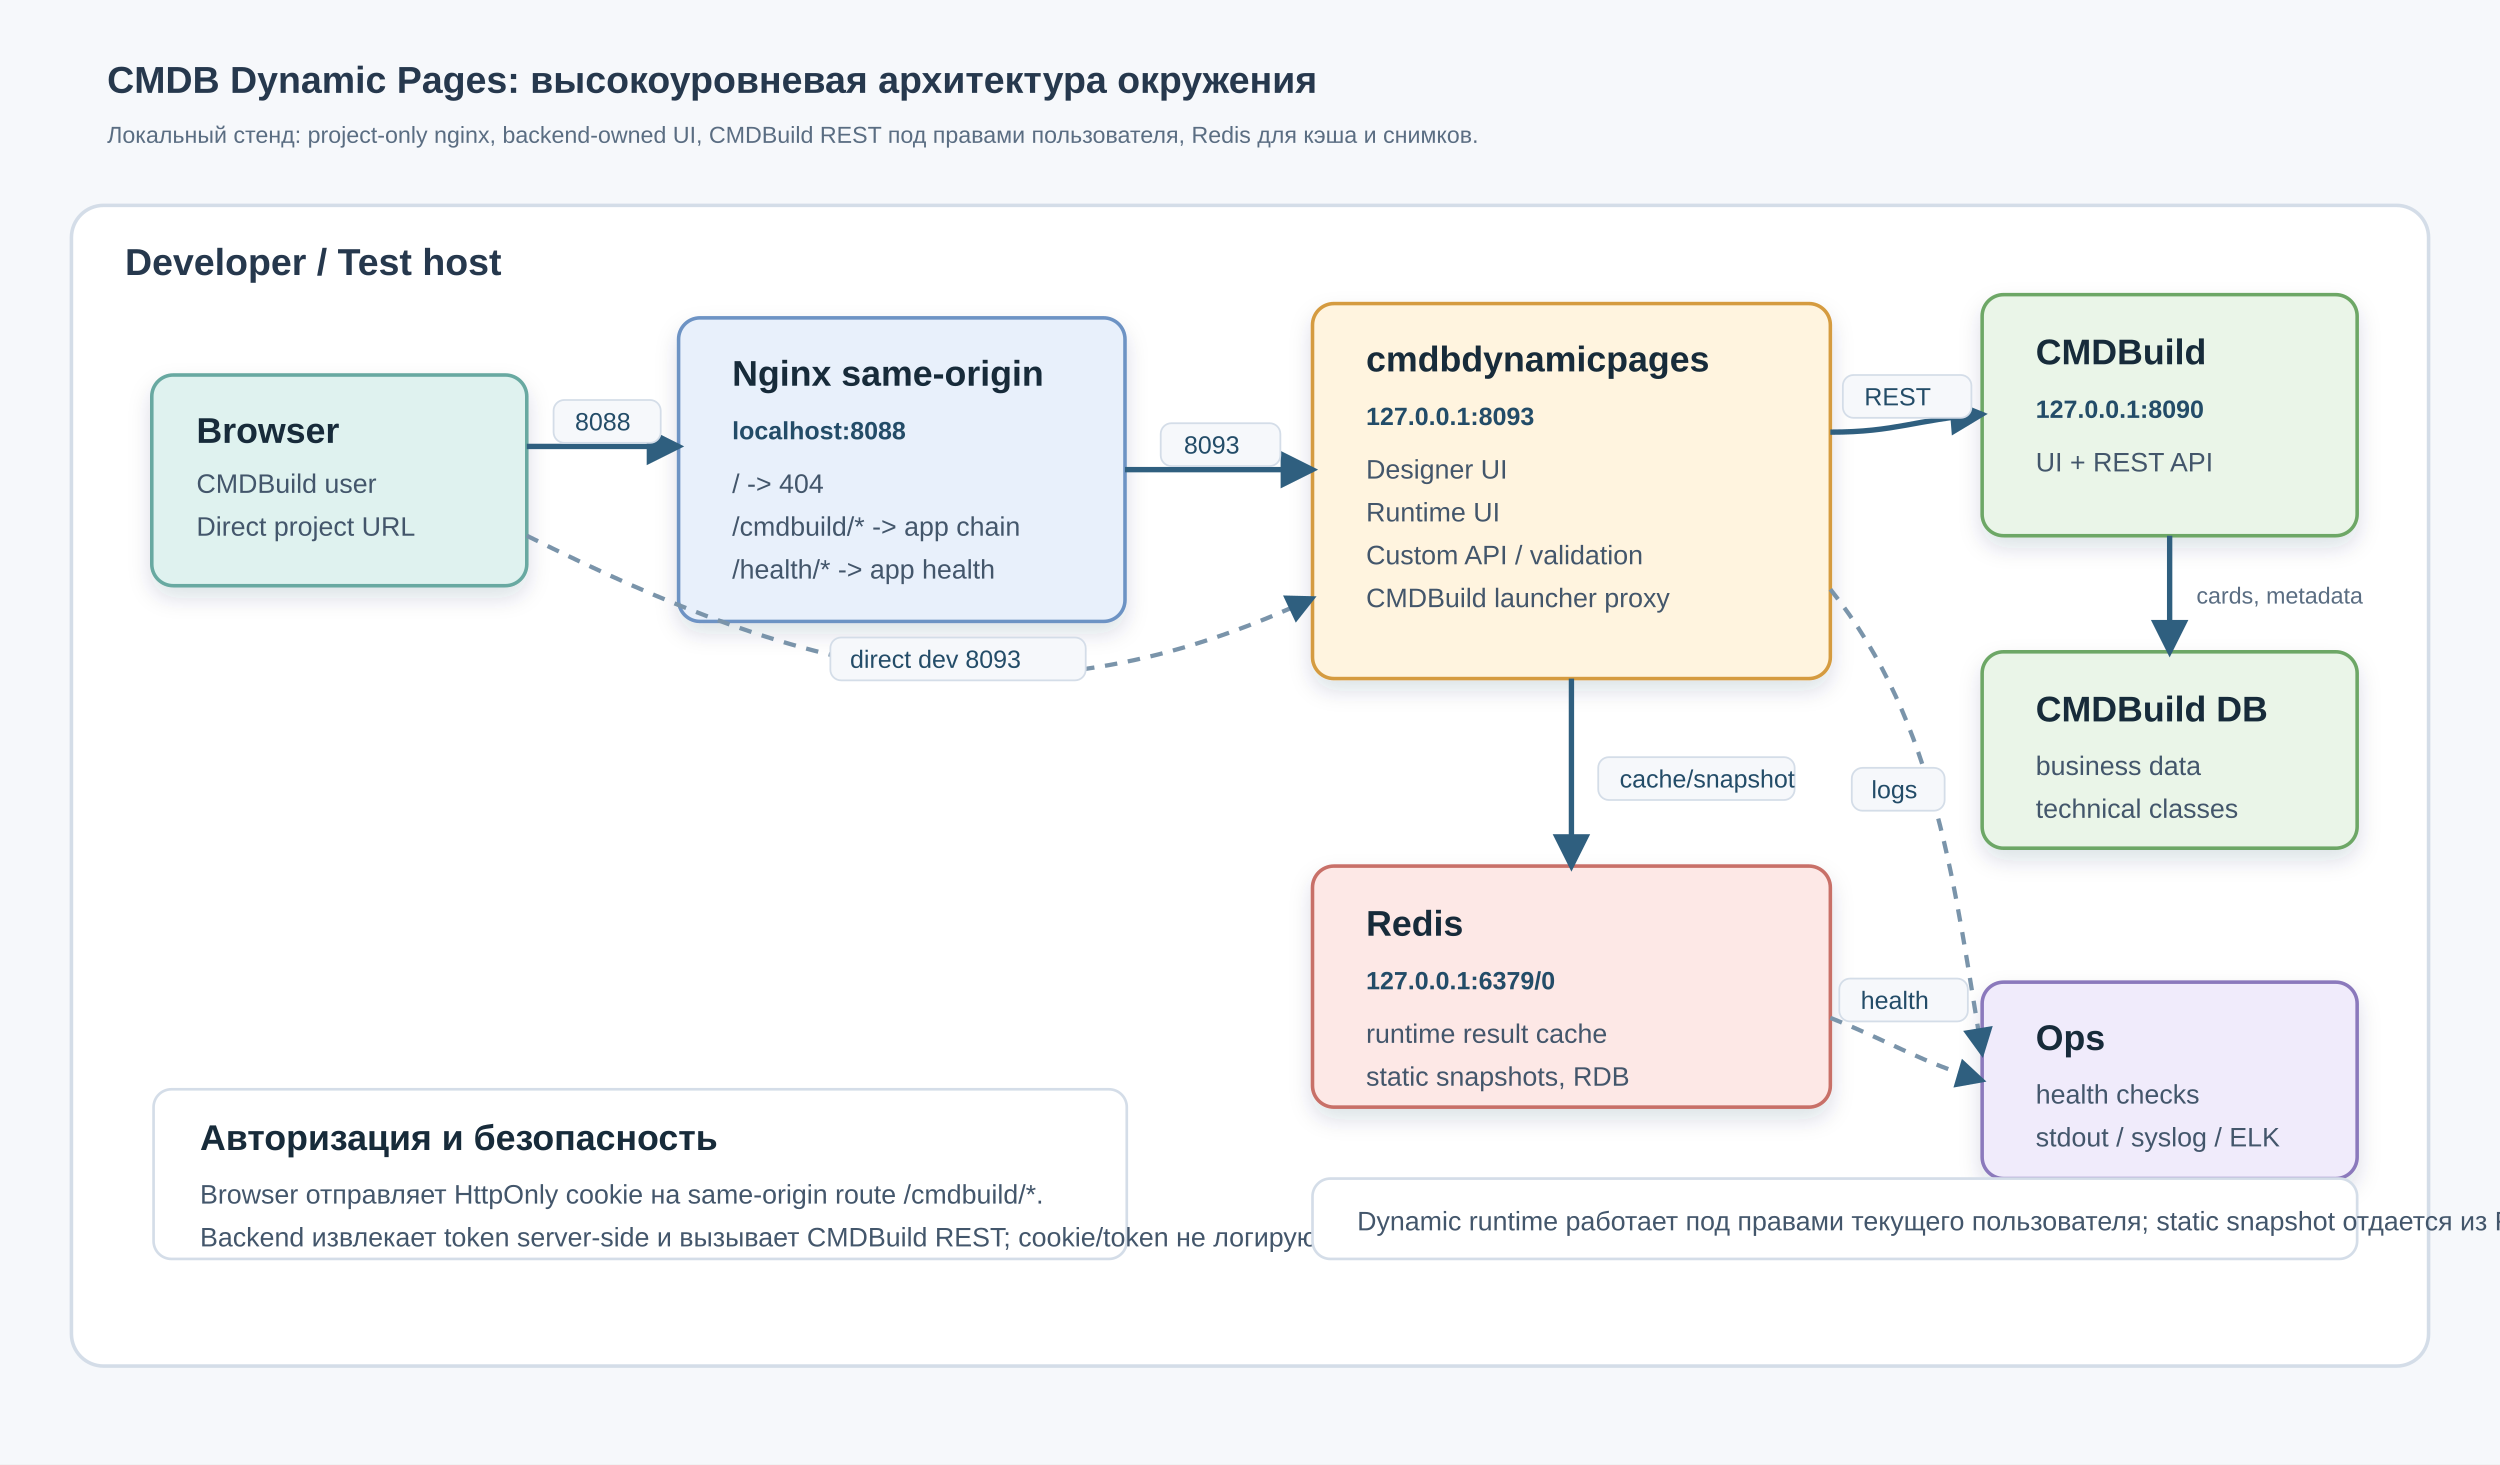
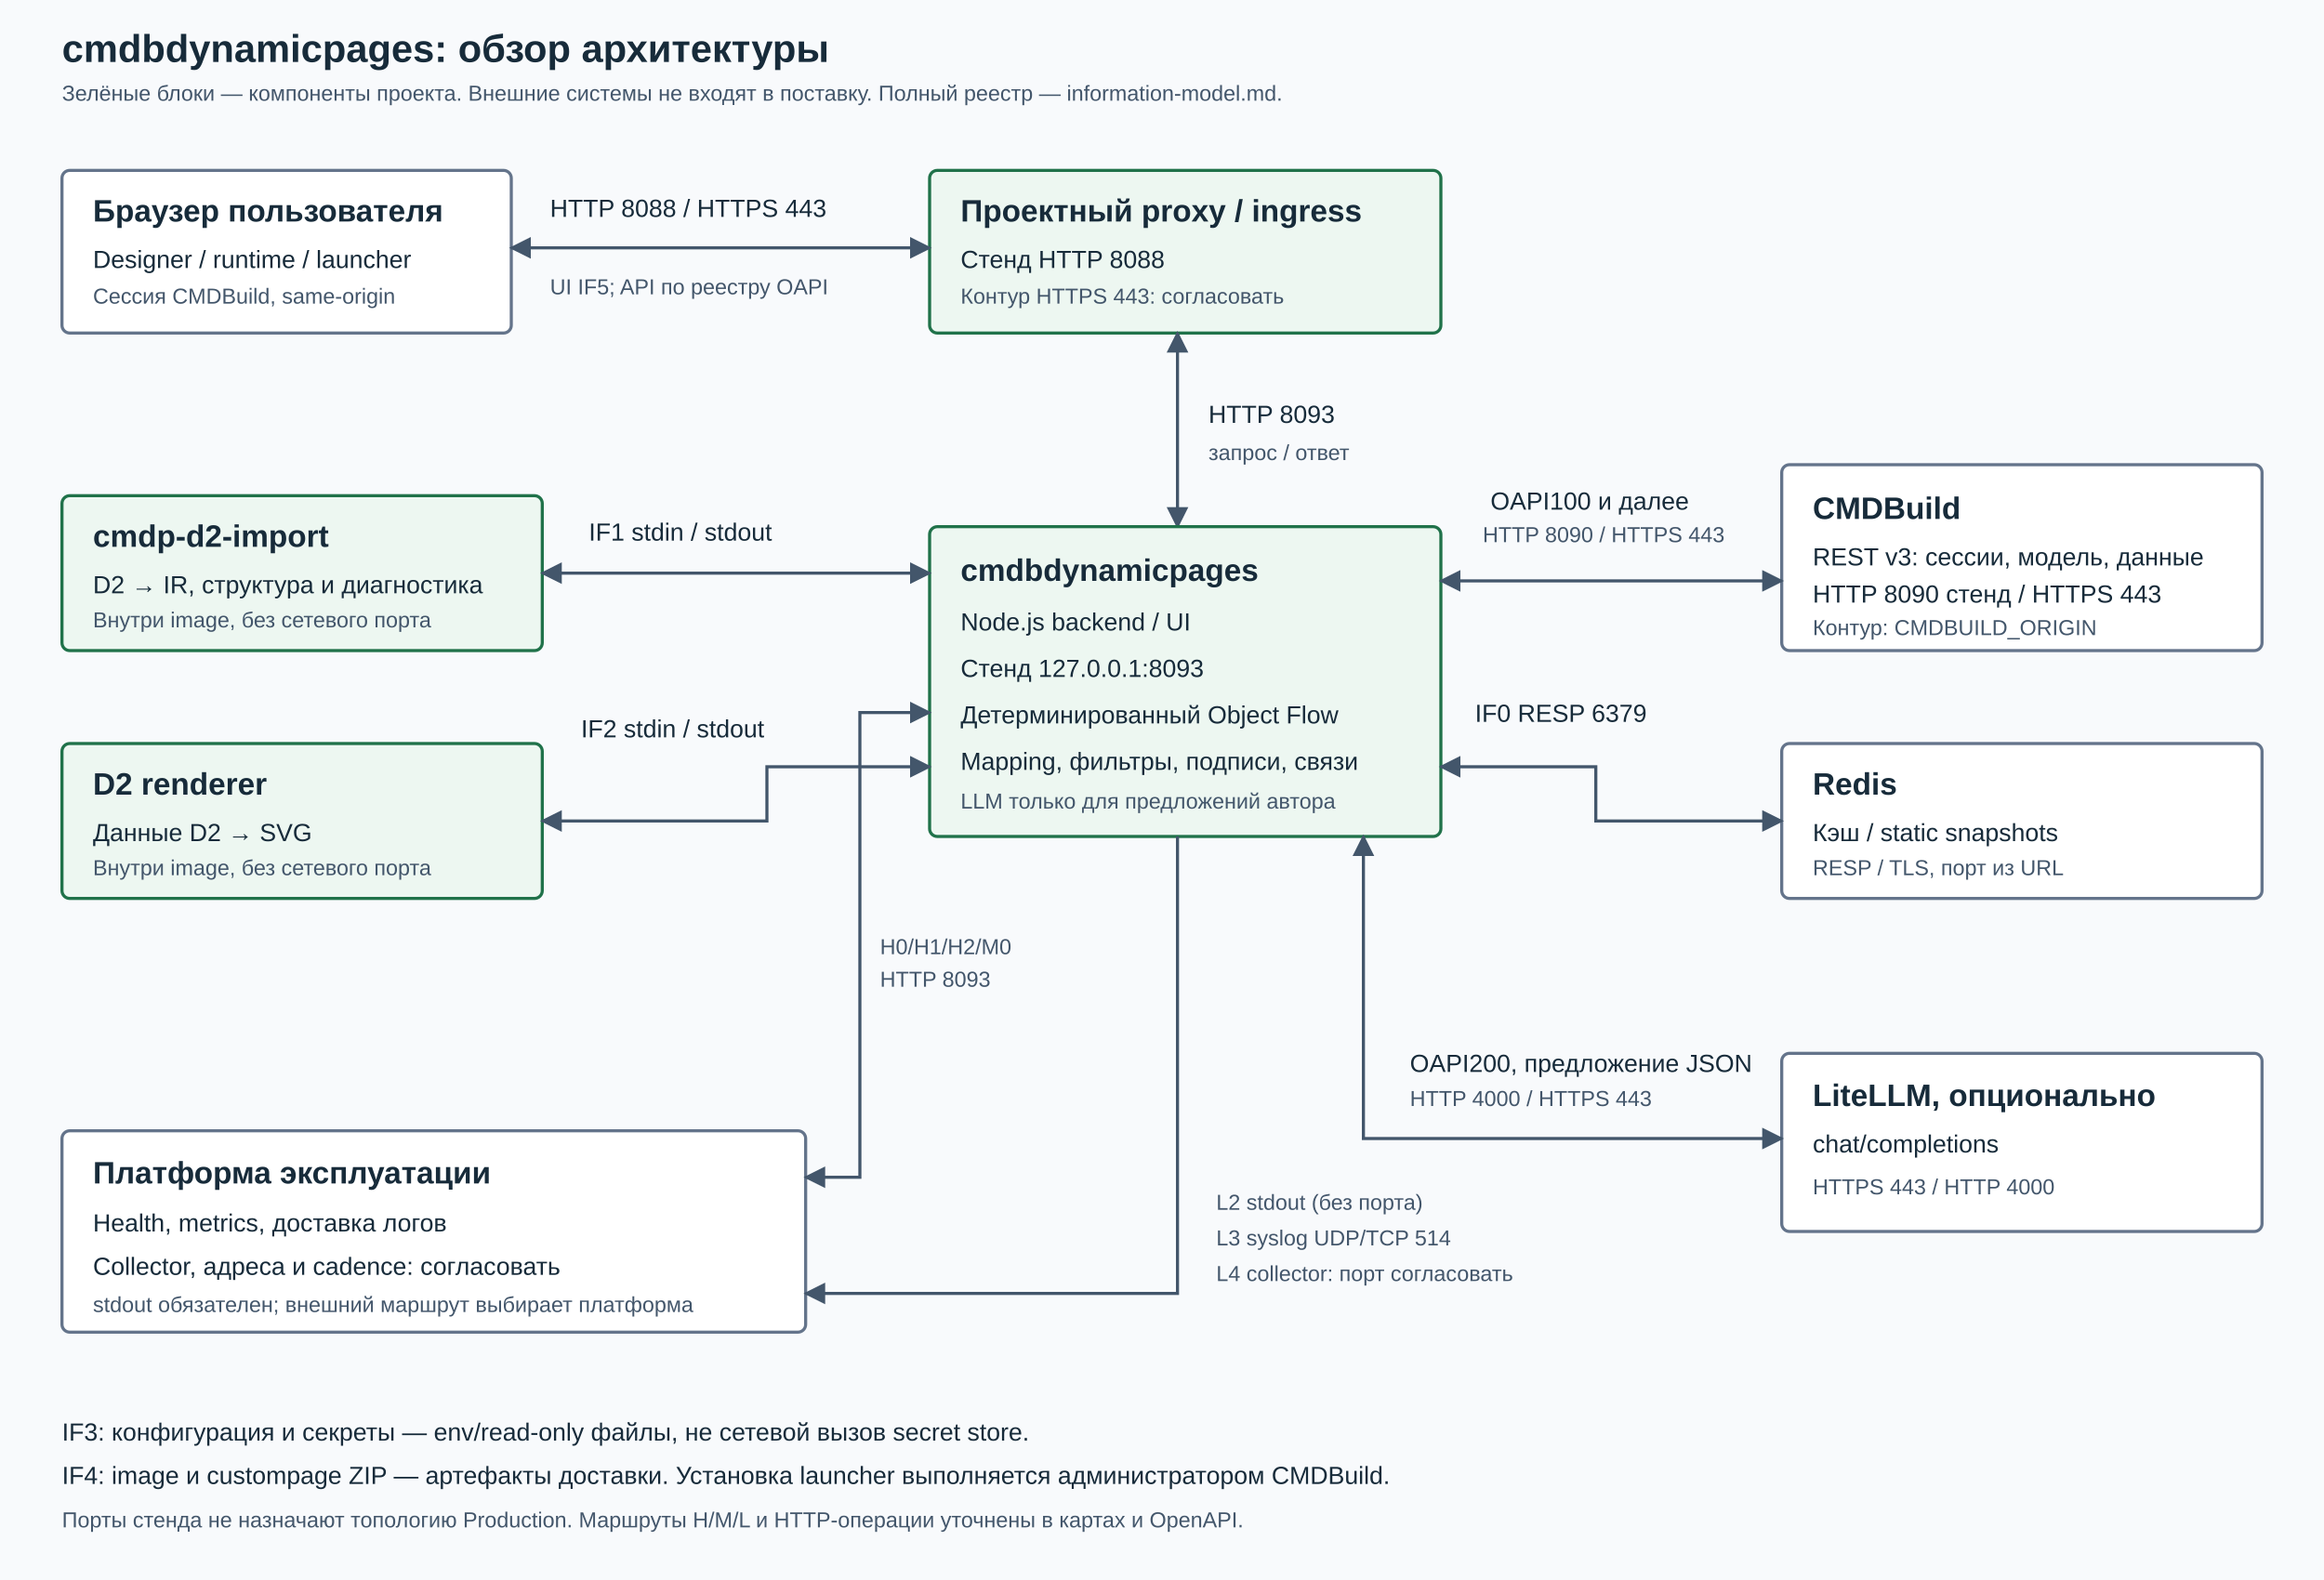
- <svg xmlns="http://www.w3.org/2000/svg" width="1400" height="820" viewBox="0 0 1400 820" role="img" aria-labelledby="title desc">
+ <svg xmlns="http://www.w3.org/2000/svg" width="1500" height="1020" viewBox="0 0 1500 1020" role="img" aria-labelledby="title desc">
  <defs>
-     <marker id="arrow" viewBox="0 0 10 10" refX="8.5" refY="5" markerWidth="7" markerHeight="7" orient="auto-start-reverse">
-       <path d="M 0 0 L 10 5 L 0 10 z" fill="#2f5f7f" />
+     <marker id="arrow" viewBox="0 0 10 10" refX="9" refY="5" markerWidth="7" markerHeight="7" orient="auto-start-reverse">
+       <path d="M 0 0 L 10 5 L 0 10 z" fill="#43566b" />
    </marker>
-     <filter id="shadow" x="-8%" y="-12%" width="116%" height="130%">
-       <feDropShadow dx="0" dy="6" stdDeviation="6" flood-color="#16324f" flood-opacity="0.14" />
-     </filter>
    <style>
-       .bg{fill:#f6f8fb}
-       .zone{fill:#ffffff;stroke:#d4dde8;stroke-width:2}
-       .zone-title{font:700 21px Arial,sans-serif;fill:#26384d}
-       .box{filter:url(#shadow);stroke-width:2}
-       .box-title{font:700 20px Arial,sans-serif;fill:#172b3a}
-       .box-text{font:15px Arial,sans-serif;fill:#43566b}
-       .small{font:13px Arial,sans-serif;fill:#5a6d82}
-       .port{font:700 14px Arial,sans-serif;fill:#234c68}
-       .flow{stroke:#2f5f7f;stroke-width:3;fill:none;marker-end:url(#arrow)}
-       .flow-soft{stroke:#7a94aa;stroke-width:2.4;fill:none;marker-end:url(#arrow);stroke-dasharray:7 6}
-       .label{font:14px Arial,sans-serif;fill:#234c68}
-       .label-bg{fill:#f6f8fb;stroke:#d4dde8}
-       .browser{fill:#dff2ef;stroke:#68a9a1}
-       .front{fill:#e8f0fb;stroke:#6d93c4}
-       .app{fill:#fff4df;stroke:#d59b3f}
-       .cmdb{fill:#eaf5e8;stroke:#6da766}
-       .redis{fill:#fde8e6;stroke:#c86f67}
-       .ops{fill:#f0ebfb;stroke:#8b79bc}
-       .note{fill:#ffffff;stroke:#d4dde8;stroke-width:1.5}
+       text{font:16px Arial,sans-serif;fill:#172b3a}
+       .title{font-size:25px;font-weight:bold}.heading{font-size:20px;font-weight:bold}
+       .note{font-size:14px;fill:#43566b}.box{fill:#fff;stroke:#64748b;stroke-width:2}
+       .owned{fill:#edf7f1;stroke:#20724a;stroke-width:2}
+       .flow{fill:none;stroke:#43566b;stroke-width:2;marker-start:url(#arrow);marker-end:url(#arrow)}
+       .oneway{fill:none;stroke:#43566b;stroke-width:2;marker-end:url(#arrow)}
    </style>
  </defs>
-   <rect class="bg" width="1400" height="820" />
-   <text x="60" y="52" class="zone-title">CMDB Dynamic Pages: высокоуровневая архитектура окружения</text>
-   <text x="60" y="80" class="small">Локальный стенд: project-only nginx, backend-owned UI, CMDBuild REST под правами пользователя, Redis для кэша и снимков.</text>
-   <rect x="40" y="115" width="1320" height="650" rx="18" class="zone" />
-   <text x="70" y="154" class="zone-title">Developer / Test host</text>
-   <rect x="85" y="210" width="210" height="118" rx="12" class="box browser" />
-   <text x="110" y="248" class="box-title">Browser</text>
-   <text x="110" y="276" class="box-text">CMDBuild user</text>
-   <text x="110" y="300" class="box-text">Direct project URL</text>
-   <rect x="380" y="178" width="250" height="170" rx="12" class="box front" />
-   <text x="410" y="216" class="box-title">Nginx same-origin</text>
-   <text x="410" y="246" class="port">localhost:8088</text>
-   <text x="410" y="276" class="box-text">/ -&gt; 404</text>
-   <text x="410" y="300" class="box-text">/cmdbuild/* -&gt; app chain</text>
-   <text x="410" y="324" class="box-text">/health/* -&gt; app health</text>
-   <rect x="735" y="170" width="290" height="210" rx="12" class="box app" />
-   <text x="765" y="208" class="box-title">cmdbdynamicpages</text>
-   <text x="765" y="238" class="port">127.0.0.1:8093</text>
-   <text x="765" y="268" class="box-text">Designer UI</text>
-   <text x="765" y="292" class="box-text">Runtime UI</text>
-   <text x="765" y="316" class="box-text">Custom API / validation</text>
-   <text x="765" y="340" class="box-text">CMDBuild launcher proxy</text>
-   <rect x="1110" y="165" width="210" height="135" rx="12" class="box cmdb" />
-   <text x="1140" y="204" class="box-title">CMDBuild</text>
-   <text x="1140" y="234" class="port">127.0.0.1:8090</text>
-   <text x="1140" y="264" class="box-text">UI + REST API</text>
-   <rect x="1110" y="365" width="210" height="110" rx="12" class="box cmdb" />
-   <text x="1140" y="404" class="box-title">CMDBuild DB</text>
-   <text x="1140" y="434" class="box-text">business data</text>
-   <text x="1140" y="458" class="box-text">technical classes</text>
-   <rect x="735" y="485" width="290" height="135" rx="12" class="box redis" />
-   <text x="765" y="524" class="box-title">Redis</text>
-   <text x="765" y="554" class="port">127.0.0.1:6379/0</text>
-   <text x="765" y="584" class="box-text">runtime result cache</text>
-   <text x="765" y="608" class="box-text">static snapshots, RDB</text>
-   <rect x="1110" y="550" width="210" height="110" rx="12" class="box ops" />
-   <text x="1140" y="588" class="box-title">Ops</text>
-   <text x="1140" y="618" class="box-text">health checks</text>
-   <text x="1140" y="642" class="box-text">stdout / syslog / ELK</text>
-   <path class="flow" d="M295 250 C330 250 342 250 380 250" />
-   <rect x="310" y="224" width="60" height="24" rx="6" class="label-bg" />
-   <text x="322" y="241" class="label">8088</text>
-   <path class="flow" d="M630 263 C675 263 690 263 735 263" />
-   <rect x="650" y="237" width="67" height="24" rx="6" class="label-bg" />
-   <text x="663" y="254" class="label">8093</text>
-   <path class="flow-soft" d="M295 300 C455 380 575 410 735 335" />
-   <rect x="465" y="357" width="143" height="24" rx="6" class="label-bg" />
-   <text x="476" y="374" class="label">direct dev 8093</text>
-   <path class="flow" d="M1025 242 C1062 242 1072 235 1110 232" />
-   <rect x="1032" y="210" width="72" height="24" rx="6" class="label-bg" />
-   <text x="1044" y="227" class="label">REST</text>
-   <path class="flow" d="M1215 300 C1215 330 1215 340 1215 365" />
-   <text x="1230" y="338" class="small">cards, metadata</text>
-   <path class="flow" d="M880 380 C880 420 880 445 880 485" />
-   <rect x="895" y="424" width="110" height="24" rx="6" class="label-bg" />
-   <text x="907" y="441" class="label">cache/snapshot</text>
-   <path class="flow-soft" d="M1025 570 C1060 584 1076 595 1110 605" />
-   <rect x="1030" y="548" width="72" height="24" rx="6" class="label-bg" />
-   <text x="1042" y="565" class="label">health</text>
-   <path class="flow-soft" d="M1025 330 C1085 405 1095 500 1110 590" />
-   <rect x="1037" y="430" width="52" height="24" rx="6" class="label-bg" />
-   <text x="1048" y="447" class="label">logs</text>
-   <rect x="86" y="610" width="545" height="95" rx="10" class="note" />
-   <text x="112" y="644" class="box-title">Авторизация и безопасность</text>
-   <text x="112" y="674" class="box-text">Browser отправляет HttpOnly cookie на same-origin route /cmdbuild/*.</text>
-   <text x="112" y="698" class="box-text">Backend извлекает token server-side и вызывает CMDBuild REST; cookie/token не логируются.</text>
-   <rect x="735" y="660" width="585" height="45" rx="10" class="note" />
-   <text x="760" y="689" class="box-text">Dynamic runtime работает под правами текущего пользователя; static snapshot отдается из Redis после публикации редактором.</text>
+   <rect width="1500" height="1020" fill="#f8fafc" />
+   <text x="40" y="40" class="title">cmdbdynamicpages: обзор архитектуры</text>
+   <text x="40" y="65" class="note">Зелёные блоки — компоненты проекта. Внешние системы не входят в поставку. Полный реестр — information-model.md.</text>
+   <rect x="40" y="110" width="290" height="105" rx="5" class="box" />
+   <text x="60" y="143" class="heading">Браузер пользователя</text>
+   <text x="60" y="173">Designer / runtime / launcher</text>
+   <text x="60" y="196" class="note">Сессия CMDBuild, same-origin</text>
+   <rect x="600" y="110" width="330" height="105" rx="5" class="owned" />
+   <text x="620" y="143" class="heading">Проектный proxy / ingress</text>
+   <text x="620" y="173">Стенд HTTP 8088</text>
+   <text x="620" y="196" class="note">Контур HTTPS 443: согласовать</text>
+   <path d="M 330 160 L 600 160" class="flow" />
+   <text x="355" y="140">HTTP 8088 / HTTPS 443</text>
+   <text x="355" y="190" class="note">UI IF5; API по реестру OAPI</text>
+   <path d="M 760 215 L 760 340" class="flow" />
+   <text x="780" y="273">HTTP 8093</text>
+   <text x="780" y="297" class="note">запрос / ответ</text>
+   <rect x="600" y="340" width="330" height="200" rx="5" class="owned" />
+   <text x="620" y="375" class="heading">cmdbdynamicpages</text>
+   <text x="620" y="407">Node.js backend / UI</text>
+   <text x="620" y="437">Стенд 127.0.0.1:8093</text>
+   <text x="620" y="467">Детерминированный Object Flow</text>
+   <text x="620" y="497">Mapping, фильтры, подписи, связи</text>
+   <text x="620" y="522" class="note">LLM только для предложений автора</text>
+   <rect x="40" y="320" width="310" height="100" rx="5" class="owned" />
+   <text x="60" y="353" class="heading">cmdp-d2-import</text>
+   <text x="60" y="383">D2 → IR, структура и диагностика</text>
+   <text x="60" y="405" class="note">Внутри image, без сетевого порта</text>
+   <path d="M 350 370 L 600 370" class="flow" />
+   <text x="380" y="349">IF1 stdin / stdout</text>
+   <rect x="40" y="480" width="310" height="100" rx="5" class="owned" />
+   <text x="60" y="513" class="heading">D2 renderer</text>
+   <text x="60" y="543">Данные D2 → SVG</text>
+   <text x="60" y="565" class="note">Внутри image, без сетевого порта</text>
+   <path d="M 350 530 L 495 530 L 495 495 L 600 495" class="flow" />
+   <text x="375" y="476">IF2 stdin / stdout</text>
+   <rect x="1150" y="300" width="310" height="120" rx="5" class="box" />
+   <text x="1170" y="335" class="heading">CMDBuild</text>
+   <text x="1170" y="365">REST v3: сессии, модель, данные</text>
+   <text x="1170" y="389">HTTP 8090 стенд / HTTPS 443</text>
+   <text x="1170" y="410" class="note">Контур: CMDBUILD_ORIGIN</text>
+   <path d="M 930 375 L 1150 375" class="flow" />
+   <text x="962" y="329">OAPI100 и далее</text>
+   <text x="957" y="350" class="note">HTTP 8090 / HTTPS 443</text>
+   <rect x="1150" y="480" width="310" height="100" rx="5" class="box" />
+   <text x="1170" y="513" class="heading">Redis</text>
+   <text x="1170" y="543">Кэш / static snapshots</text>
+   <text x="1170" y="565" class="note">RESP / TLS, порт из URL</text>
+   <path d="M 930 495 L 1030 495 L 1030 530 L 1150 530" class="flow" />
+   <text x="952" y="466">IF0 RESP 6379</text>
+   <rect x="1150" y="680" width="310" height="115" rx="5" class="box" />
+   <text x="1170" y="714" class="heading">LiteLLM, опционально</text>
+   <text x="1170" y="744">chat/completions</text>
+   <text x="1170" y="771" class="note">HTTPS 443 / HTTP 4000</text>
+   <path d="M 880 540 L 880 735 L 1150 735" class="flow" />
+   <text x="910" y="692">OAPI200, предложение JSON</text>
+   <text x="910" y="714" class="note">HTTP 4000 / HTTPS 443</text>
+   <rect x="40" y="730" width="480" height="130" rx="5" class="box" />
+   <text x="60" y="764" class="heading">Платформа эксплуатации</text>
+   <text x="60" y="795">Health, metrics, доставка логов</text>
+   <text x="60" y="823">Collector, адреса и cadence: согласовать</text>
+   <text x="60" y="847" class="note">stdout обязателен; внешний маршрут выбирает платформа</text>
+   <path d="M 600 460 L 555 460 L 555 760 L 520 760" class="flow" />
+   <text x="568" y="616" class="note">H0/H1/H2/M0</text>
+   <text x="568" y="637" class="note">HTTP 8093</text>
+   <path d="M 760 540 L 760 835 L 520 835" class="oneway" />
+   <text x="785" y="781" class="note">L2 stdout (без порта)</text>
+   <text x="785" y="804" class="note">L3 syslog UDP/TCP 514</text>
+   <text x="785" y="827" class="note">L4 collector: порт согласовать</text>
+   <text x="40" y="930">IF3: конфигурация и секреты — env/read-only файлы, не сетевой вызов secret store.</text>
+   <text x="40" y="958">IF4: image и custompage ZIP — артефакты доставки. Установка launcher выполняется администратором CMDBuild.</text>
+   <text x="40" y="986" class="note">Порты стенда не назначают топологию Production. Маршруты H/M/L и HTTP-операции уточнены в картах и OpenAPI.</text>
</svg>
